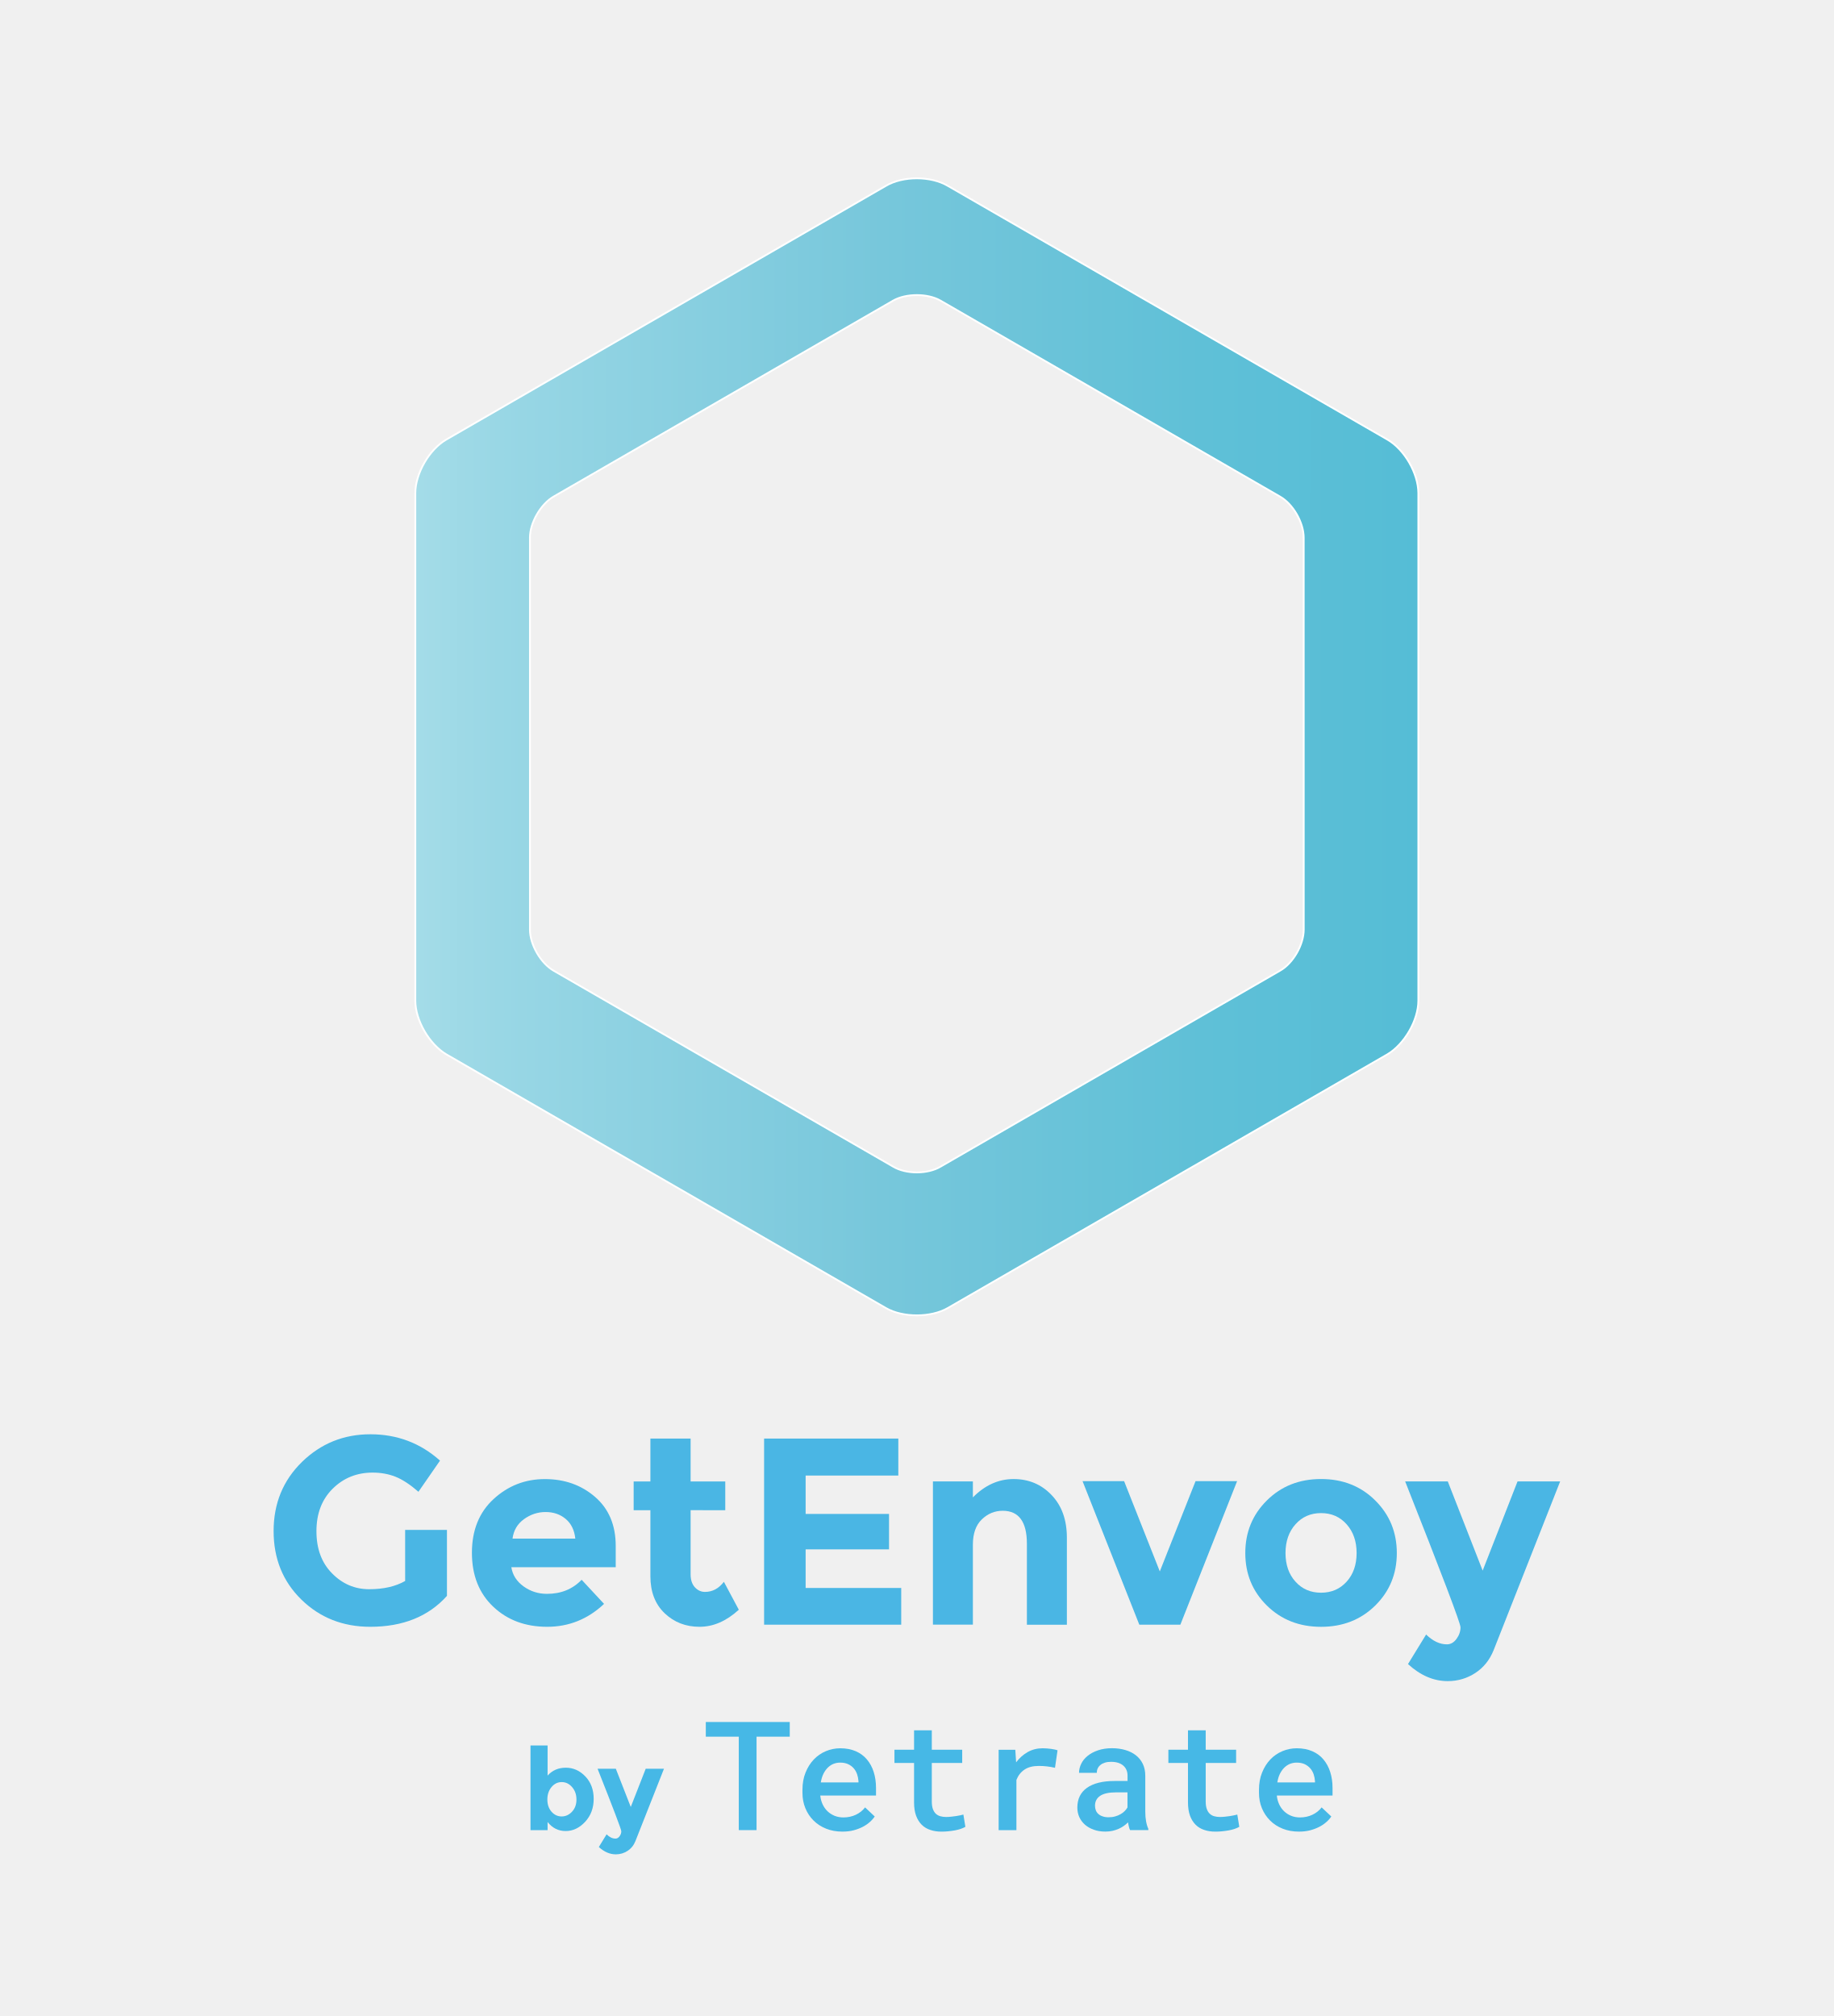
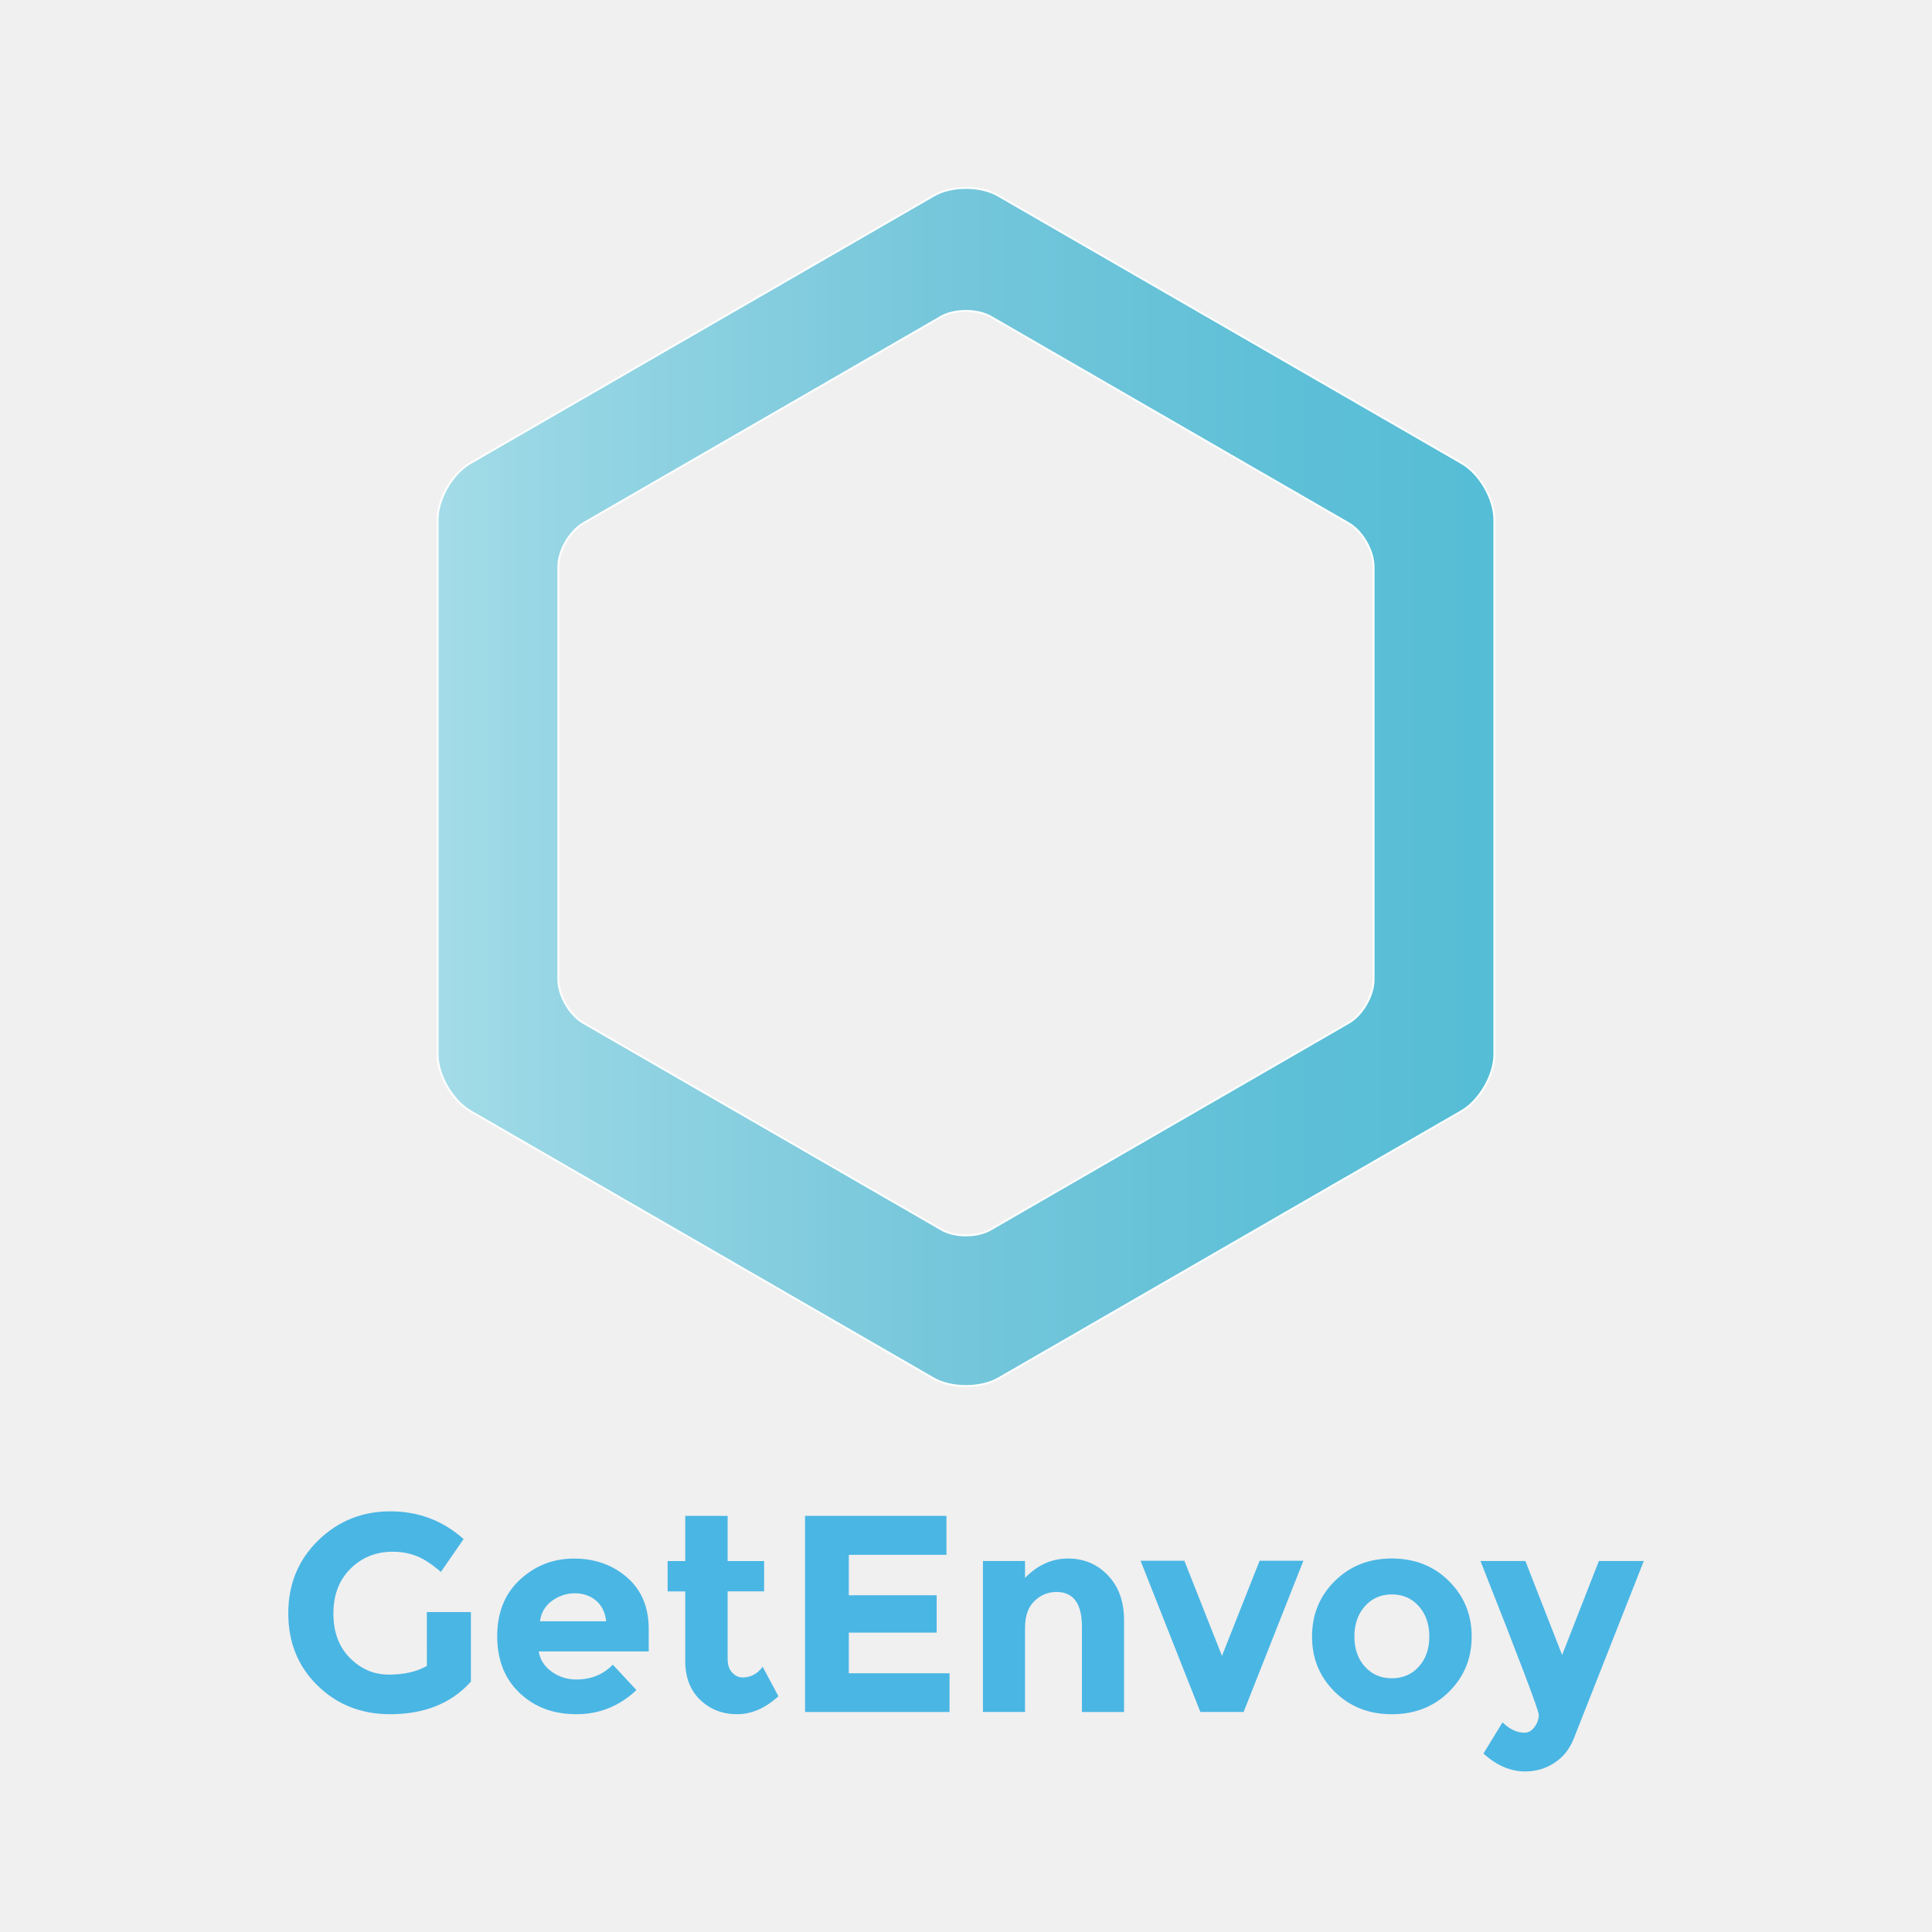
- <svg xmlns="http://www.w3.org/2000/svg" version="1.1" id="Layer_1" x="0px" y="0px" width="144.311px" height="158.677px" viewBox="0 0 144.311 158.677" enable-background="new 0 0 144.311 158.677" xml:space="preserve">
+ <svg xmlns="http://www.w3.org/2000/svg" version="1.1" id="Layer_1" x="0px" y="0px" width="144.311px" height="144.31px" viewBox="0 0 144.311 144.31" enable-background="new 0 0 144.311 144.31" xml:space="preserve">
  <g>
    <g>
      <g>
        <linearGradient id="SVGID_1_" gradientUnits="userSpaceOnUse" x1="-2743.313" y1="1454.723" x2="-2664.38" y2="1454.723" gradientTransform="matrix(1 0 0 1 2776 -1395.939)">
          <stop offset="0" style="stop-color:#A4DCE8" />
          <stop offset="0.083" style="stop-color:#99D7E5" />
          <stop offset="0.465" style="stop-color:#77C7DB" />
          <stop offset="0.784" style="stop-color:#5FC0D7" />
          <stop offset="1" style="stop-color:#55BDD6" />
        </linearGradient>
        <path fill="url(#SVGID_1_)" d="M109.184,34.598L74.588,14.627c-1.329-0.788-3.539-0.788-4.868,0L35.123,34.598     c-1.329,0.765-2.437,2.658-2.437,4.215v39.955c0,1.539,1.105,3.431,2.437,4.218l34.597,19.969c1.329,0.767,3.539,0.767,4.868,0     l34.596-19.969c1.334-0.787,2.437-2.679,2.437-4.218V38.813C111.618,37.256,110.518,35.363,109.184,34.598z M102.603,73.162     c0,1.189-0.834,2.659-1.871,3.242L74.025,91.822c-1.015,0.61-2.727,0.61-3.74,0L43.575,76.406     c-1.017-0.583-1.871-2.053-1.871-3.242V42.327c0-1.194,0.854-2.659,1.871-3.246l26.707-15.416c1.016-0.586,2.728-0.586,3.74,0     l26.707,15.416c1.037,0.587,1.871,2.052,1.871,3.246L102.603,73.162L102.603,73.162z" />
        <path fill="none" stroke="#FFFFFF" stroke-width="0.141" stroke-miterlimit="10" d="M109.184,34.598L74.588,14.627     c-1.329-0.788-3.539-0.788-4.868,0L35.123,34.598c-1.329,0.765-2.437,2.658-2.437,4.215v39.955c0,1.539,1.105,3.431,2.437,4.218     l34.597,19.969c1.329,0.767,3.539,0.767,4.868,0l34.596-19.969c1.334-0.787,2.437-2.679,2.437-4.218V38.813     C111.618,37.256,110.518,35.363,109.184,34.598z M102.603,73.162c0,1.189-0.834,2.659-1.871,3.242L74.025,91.822     c-1.015,0.61-2.727,0.61-3.74,0L43.575,76.406c-1.017-0.583-1.871-2.053-1.871-3.242V42.327c0-1.194,0.854-2.659,1.871-3.246     l26.707-15.416c1.016-0.586,2.728-0.586,3.74,0l26.707,15.416c1.037,0.587,1.871,2.052,1.871,3.246L102.603,73.162     L102.603,73.162z" />
      </g>
    </g>
    <g>
      <path fill="#4AB6E4" d="M31.884,120.415h3.29v5.195c-1.453,1.621-3.465,2.433-6.035,2.433c-2.149,0-3.958-0.713-5.418-2.139    c-1.46-1.425-2.188-3.225-2.188-5.396s0.742-3.982,2.229-5.438c1.488-1.451,3.283-2.18,5.387-2.18c2.104,0,3.933,0.69,5.479,2.073    l-1.697,2.452c-0.657-0.571-1.261-0.967-1.813-1.186c-0.557-0.217-1.149-0.323-1.792-0.323c-1.243,0-2.292,0.423-3.146,1.268    c-0.853,0.847-1.277,1.961-1.277,3.345c0,1.383,0.407,2.488,1.229,3.318c0.816,0.832,1.792,1.248,2.924,1.248    s2.074-0.217,2.829-0.648L31.884,120.415L31.884,120.415z" />
      <path fill="#4AB6E4" d="M47.538,126.24c-1.271,1.2-2.767,1.803-4.478,1.803c-1.712,0-3.126-0.524-4.244-1.582    c-1.114-1.055-1.677-2.469-1.677-4.244c0-1.771,0.569-3.185,1.708-4.231c1.14-1.047,2.483-1.569,4.034-1.569    s2.868,0.468,3.95,1.403c1.083,0.937,1.625,2.223,1.625,3.854v1.679h-8.215c0.097,0.614,0.419,1.117,0.964,1.511    c0.544,0.392,1.156,0.586,1.844,0.586c1.104,0,2.012-0.368,2.725-1.108L47.538,126.24z M44.521,119.555    c-0.433-0.363-0.96-0.545-1.582-0.545s-1.188,0.188-1.708,0.564c-0.517,0.378-0.813,0.888-0.897,1.529h4.942    C45.205,120.436,44.953,119.918,44.521,119.555z" />
      <path fill="#4AB6E4" d="M54.35,118.865v5.051c0,0.433,0.111,0.771,0.335,1.017c0.226,0.243,0.489,0.364,0.796,0.364    c0.587,0,1.083-0.264,1.488-0.795l1.174,2.199c-0.979,0.896-2.009,1.342-3.091,1.342c-1.083,0-1.998-0.354-2.746-1.066    c-0.747-0.714-1.121-1.686-1.121-2.912v-5.196h-1.318v-2.266h1.318v-3.375h3.165v3.375h2.727v2.265L54.35,118.865L54.35,118.865z" />
      <path fill="#4AB6E4" d="M70.696,113.227v2.912h-7.294v3.021h6.563v2.787h-6.563v3.038h7.523v2.893H60.133v-14.649L70.696,113.227    L70.696,113.227z" />
      <path fill="#4AB6E4" d="M76.564,121.586v6.287H73.42V116.6h3.144v1.258c0.95-0.963,2.021-1.444,3.206-1.444    c1.188,0,2.188,0.419,2.986,1.258c0.804,0.838,1.205,1.956,1.205,3.354v6.854h-3.146v-6.371c0-1.729-0.636-2.598-1.903-2.598    c-0.63,0-1.181,0.228-1.646,0.681C76.797,120.041,76.564,120.708,76.564,121.586z" />
      <path fill="#4AB6E4" d="M89.661,127.875l-4.466-11.294h3.271l2.809,7.104l2.812-7.104h3.27l-4.464,11.294H89.661z" />
      <path fill="#4AB6E4" d="M109.927,122.24c0,1.635-0.564,3.01-1.697,4.129c-1.132,1.116-2.554,1.676-4.265,1.676    c-1.712,0-3.133-0.56-4.267-1.676c-1.134-1.119-1.695-2.494-1.695-4.129c0-1.636,0.563-3.017,1.695-4.14    c1.134-1.125,2.555-1.688,4.267-1.688c1.711,0,3.133,0.563,4.265,1.688C109.361,119.223,109.927,120.604,109.927,122.24z     M101.167,122.24c0,0.922,0.262,1.674,0.786,2.252c0.521,0.58,1.19,0.868,2.012,0.868c0.816,0,1.488-0.288,2.012-0.868    c0.523-0.578,0.786-1.33,0.786-2.252c0-0.923-0.263-1.679-0.786-2.265c-0.521-0.588-1.192-0.881-2.012-0.881    s-1.488,0.293-2.012,0.881C101.429,120.561,101.167,121.317,101.167,122.24z" />
      <path fill="#4AB6E4" d="M113.93,132.319c-1.104,0-2.145-0.446-3.123-1.342l1.426-2.326c0.53,0.519,1.075,0.773,1.636,0.773    c0.296,0,0.548-0.143,0.757-0.43c0.21-0.287,0.313-0.592,0.313-0.912c0-0.319-1.453-4.146-4.355-11.482h3.354l2.745,7.021    l2.745-7.021h3.354l-5.237,13.286c-0.312,0.77-0.786,1.364-1.438,1.791C115.449,132.106,114.726,132.319,113.93,132.319z" />
    </g>
  </g>
-   <g>
-     <path fill="#46B8E6" d="M44.531,139.134c0.587,0,1.099,0.23,1.536,0.688s0.655,1.045,0.655,1.766c0,0.717-0.224,1.319-0.672,1.805   c-0.45,0.483-0.96,0.726-1.532,0.726c-0.572,0-1.047-0.234-1.423-0.709v0.639h-1.346v-6.663h1.346v2.369   C43.464,139.342,43.944,139.134,44.531,139.134z M43.076,141.636c0,0.395,0.11,0.714,0.328,0.962   c0.219,0.248,0.484,0.372,0.795,0.372c0.311,0,0.583-0.124,0.817-0.372c0.233-0.248,0.35-0.566,0.35-0.957   c0-0.392-0.113-0.715-0.342-0.979c-0.227-0.264-0.5-0.396-0.817-0.396s-0.584,0.129-0.804,0.393   C43.185,140.919,43.076,141.243,43.076,141.636z" />
-     <path fill="#46B8E6" d="M48.464,145.953c-0.472,0-0.918-0.194-1.337-0.577l0.61-0.997c0.227,0.221,0.46,0.335,0.7,0.335   c0.126,0,0.234-0.063,0.323-0.185c0.09-0.124,0.135-0.256,0.135-0.394s-0.623-1.778-1.868-4.92h1.437l1.176,3.009l1.177-3.009   h1.437l-2.246,5.693c-0.131,0.331-0.336,0.585-0.615,0.769C49.116,145.86,48.806,145.953,48.464,145.953z" />
-     <path fill="#46B8E6" d="M62.152,136.692h-2.613v7.354h-1.397v-7.354h-2.596v-1.156h6.606V136.692z" />
-     <path fill="#46B8E6" d="M66.291,144.164c-0.467,0-0.894-0.077-1.279-0.232c-0.384-0.154-0.717-0.369-0.991-0.645   c-0.275-0.273-0.488-0.594-0.64-0.966c-0.153-0.373-0.229-0.775-0.229-1.208v-0.24c0-0.503,0.08-0.955,0.243-1.354   c0.16-0.402,0.376-0.746,0.649-1.031c0.273-0.284,0.587-0.504,0.946-0.654c0.361-0.152,0.74-0.229,1.139-0.229   c0.459,0,0.865,0.078,1.216,0.231c0.353,0.151,0.644,0.369,0.88,0.647c0.236,0.281,0.415,0.609,0.535,0.992   c0.12,0.381,0.181,0.801,0.181,1.256v0.594h-4.387c0.025,0.245,0.085,0.471,0.181,0.683c0.098,0.21,0.225,0.394,0.383,0.548   c0.16,0.151,0.343,0.274,0.556,0.361c0.213,0.087,0.445,0.131,0.7,0.131c0.353,0,0.681-0.07,0.979-0.21   c0.297-0.141,0.541-0.334,0.727-0.58l0.76,0.716c-0.101,0.15-0.232,0.299-0.392,0.439c-0.161,0.145-0.347,0.27-0.561,0.381   c-0.215,0.11-0.454,0.2-0.722,0.27C66.901,144.133,66.607,144.164,66.291,144.164z M66.123,138.733   c-0.195,0-0.375,0.035-0.544,0.104c-0.168,0.071-0.316,0.173-0.449,0.308c-0.134,0.135-0.246,0.299-0.338,0.491   c-0.09,0.191-0.156,0.412-0.196,0.656h2.964v-0.104c-0.013-0.188-0.048-0.365-0.108-0.541c-0.06-0.174-0.149-0.33-0.265-0.465   c-0.118-0.137-0.265-0.244-0.443-0.328C66.566,138.772,66.359,138.733,66.123,138.733z" />
-     <path fill="#46B8E6" d="M73.331,136.19v1.531h2.393v1.04h-2.393v3.034c0,0.237,0.029,0.434,0.085,0.59   c0.058,0.158,0.136,0.281,0.237,0.377c0.102,0.092,0.22,0.157,0.355,0.193c0.137,0.039,0.287,0.057,0.45,0.057   c0.122,0,0.247-0.007,0.377-0.021c0.129-0.015,0.257-0.031,0.38-0.046c0.123-0.02,0.237-0.037,0.342-0.061   c0.102-0.021,0.189-0.042,0.26-0.062l0.156,0.966c-0.101,0.058-0.222,0.111-0.363,0.161c-0.144,0.047-0.299,0.09-0.467,0.118   s-0.342,0.056-0.522,0.072c-0.183,0.02-0.359,0.026-0.535,0.026c-0.315,0-0.603-0.042-0.868-0.132   c-0.263-0.086-0.49-0.221-0.678-0.406c-0.189-0.188-0.336-0.424-0.445-0.715c-0.107-0.294-0.16-0.641-0.16-1.045v-3.108h-1.543   v-1.041h1.543v-1.528h1.396V136.19z" />
-     <path fill="#46B8E6" d="M82.061,137.604c0.112,0,0.226,0.006,0.34,0.015c0.115,0.008,0.222,0.021,0.324,0.034   c0.103,0.015,0.199,0.031,0.282,0.05c0.084,0.018,0.158,0.037,0.22,0.062l-0.201,1.375c-0.43-0.099-0.85-0.146-1.27-0.146   c-0.468,0-0.844,0.096-1.132,0.291c-0.288,0.193-0.497,0.465-0.634,0.812v3.953h-1.398v-6.328h1.311l0.064,0.989   c0.258-0.343,0.563-0.611,0.914-0.811C81.235,137.703,81.627,137.604,82.061,137.604z" />
-     <path fill="#46B8E6" d="M88.936,144.047c-0.039-0.077-0.071-0.168-0.095-0.273c-0.024-0.105-0.05-0.22-0.067-0.338   c-0.099,0.099-0.207,0.193-0.332,0.28c-0.123,0.085-0.258,0.164-0.407,0.23c-0.15,0.064-0.312,0.118-0.484,0.157   c-0.175,0.039-0.36,0.059-0.56,0.059c-0.334,0-0.639-0.048-0.907-0.145c-0.271-0.096-0.503-0.228-0.698-0.396   c-0.191-0.171-0.342-0.37-0.447-0.6c-0.103-0.229-0.154-0.479-0.154-0.748c0-0.68,0.253-1.197,0.758-1.556   c0.503-0.355,1.229-0.538,2.171-0.538h1.022v-0.414c0-0.334-0.111-0.601-0.338-0.798c-0.229-0.198-0.547-0.296-0.961-0.296   c-0.188,0-0.351,0.021-0.49,0.068c-0.141,0.045-0.258,0.104-0.35,0.185c-0.094,0.075-0.164,0.168-0.213,0.274   c-0.048,0.104-0.07,0.219-0.07,0.34h-1.396c0-0.245,0.059-0.482,0.173-0.717c0.113-0.234,0.282-0.438,0.505-0.619   c0.225-0.182,0.495-0.328,0.816-0.436c0.32-0.109,0.688-0.166,1.102-0.166c0.373,0,0.719,0.047,1.039,0.14   c0.32,0.094,0.598,0.228,0.83,0.409c0.236,0.182,0.418,0.406,0.551,0.679c0.133,0.271,0.198,0.587,0.198,0.949v2.816   c0,0.278,0.021,0.531,0.062,0.759c0.041,0.229,0.101,0.426,0.178,0.595v0.098L88.936,144.047L88.936,144.047z M87.252,143.035   c0.18,0,0.348-0.021,0.504-0.066c0.16-0.044,0.303-0.102,0.428-0.176c0.127-0.07,0.236-0.154,0.33-0.249   c0.092-0.092,0.163-0.187,0.217-0.283v-1.187h-0.889c-0.568,0-0.988,0.09-1.26,0.273c-0.271,0.183-0.407,0.444-0.407,0.783   c0,0.129,0.023,0.248,0.065,0.357c0.041,0.111,0.107,0.208,0.195,0.285c0.088,0.08,0.198,0.146,0.336,0.19   C86.906,143.013,87.065,143.035,87.252,143.035z" />
-     <path fill="#46B8E6" d="M94.887,136.19v1.531h2.393v1.04h-2.393v3.034c0,0.237,0.028,0.434,0.086,0.59   c0.057,0.158,0.135,0.281,0.237,0.377c0.101,0.092,0.218,0.157,0.354,0.193c0.136,0.039,0.285,0.057,0.451,0.057   c0.12,0,0.246-0.007,0.375-0.021c0.131-0.015,0.258-0.031,0.381-0.046c0.125-0.02,0.235-0.037,0.34-0.061   c0.104-0.021,0.188-0.042,0.263-0.062l0.156,0.966c-0.101,0.058-0.224,0.111-0.366,0.161c-0.143,0.047-0.294,0.09-0.465,0.118   c-0.169,0.028-0.344,0.056-0.525,0.072c-0.179,0.02-0.355,0.026-0.533,0.026c-0.313,0-0.604-0.042-0.867-0.132   c-0.263-0.086-0.489-0.221-0.678-0.406c-0.188-0.188-0.338-0.424-0.445-0.715c-0.105-0.294-0.159-0.641-0.159-1.045v-3.108h-1.543   v-1.041h1.543v-1.528h1.396V136.19z" />
-     <path fill="#46B8E6" d="M102.219,144.164c-0.468,0-0.894-0.077-1.279-0.232c-0.383-0.154-0.717-0.369-0.989-0.645   c-0.274-0.273-0.488-0.594-0.642-0.966c-0.154-0.373-0.229-0.775-0.229-1.208v-0.24c0-0.503,0.08-0.955,0.243-1.354   c0.159-0.402,0.378-0.746,0.647-1.031c0.271-0.284,0.588-0.504,0.947-0.654c0.359-0.152,0.739-0.229,1.139-0.229   c0.461,0,0.865,0.078,1.217,0.231c0.353,0.151,0.646,0.369,0.879,0.647c0.235,0.281,0.414,0.609,0.535,0.992   c0.121,0.381,0.182,0.801,0.182,1.256v0.594h-4.385c0.023,0.245,0.084,0.471,0.18,0.683c0.098,0.21,0.225,0.394,0.385,0.548   c0.158,0.151,0.342,0.274,0.555,0.361s0.445,0.131,0.7,0.131c0.354,0,0.681-0.07,0.979-0.21c0.297-0.141,0.54-0.334,0.727-0.58   l0.761,0.716c-0.099,0.15-0.229,0.299-0.393,0.439c-0.16,0.145-0.346,0.27-0.563,0.381c-0.215,0.11-0.453,0.2-0.72,0.27   C102.826,144.133,102.534,144.164,102.219,144.164z M102.048,138.733c-0.192,0-0.374,0.035-0.542,0.104   c-0.168,0.071-0.316,0.173-0.451,0.308c-0.133,0.135-0.242,0.299-0.338,0.491c-0.091,0.191-0.154,0.412-0.193,0.656h2.963v-0.104   c-0.014-0.188-0.049-0.365-0.107-0.541c-0.061-0.174-0.148-0.33-0.268-0.465c-0.116-0.137-0.267-0.244-0.439-0.328   C102.493,138.772,102.287,138.733,102.048,138.733z" />
-   </g>
</svg>
